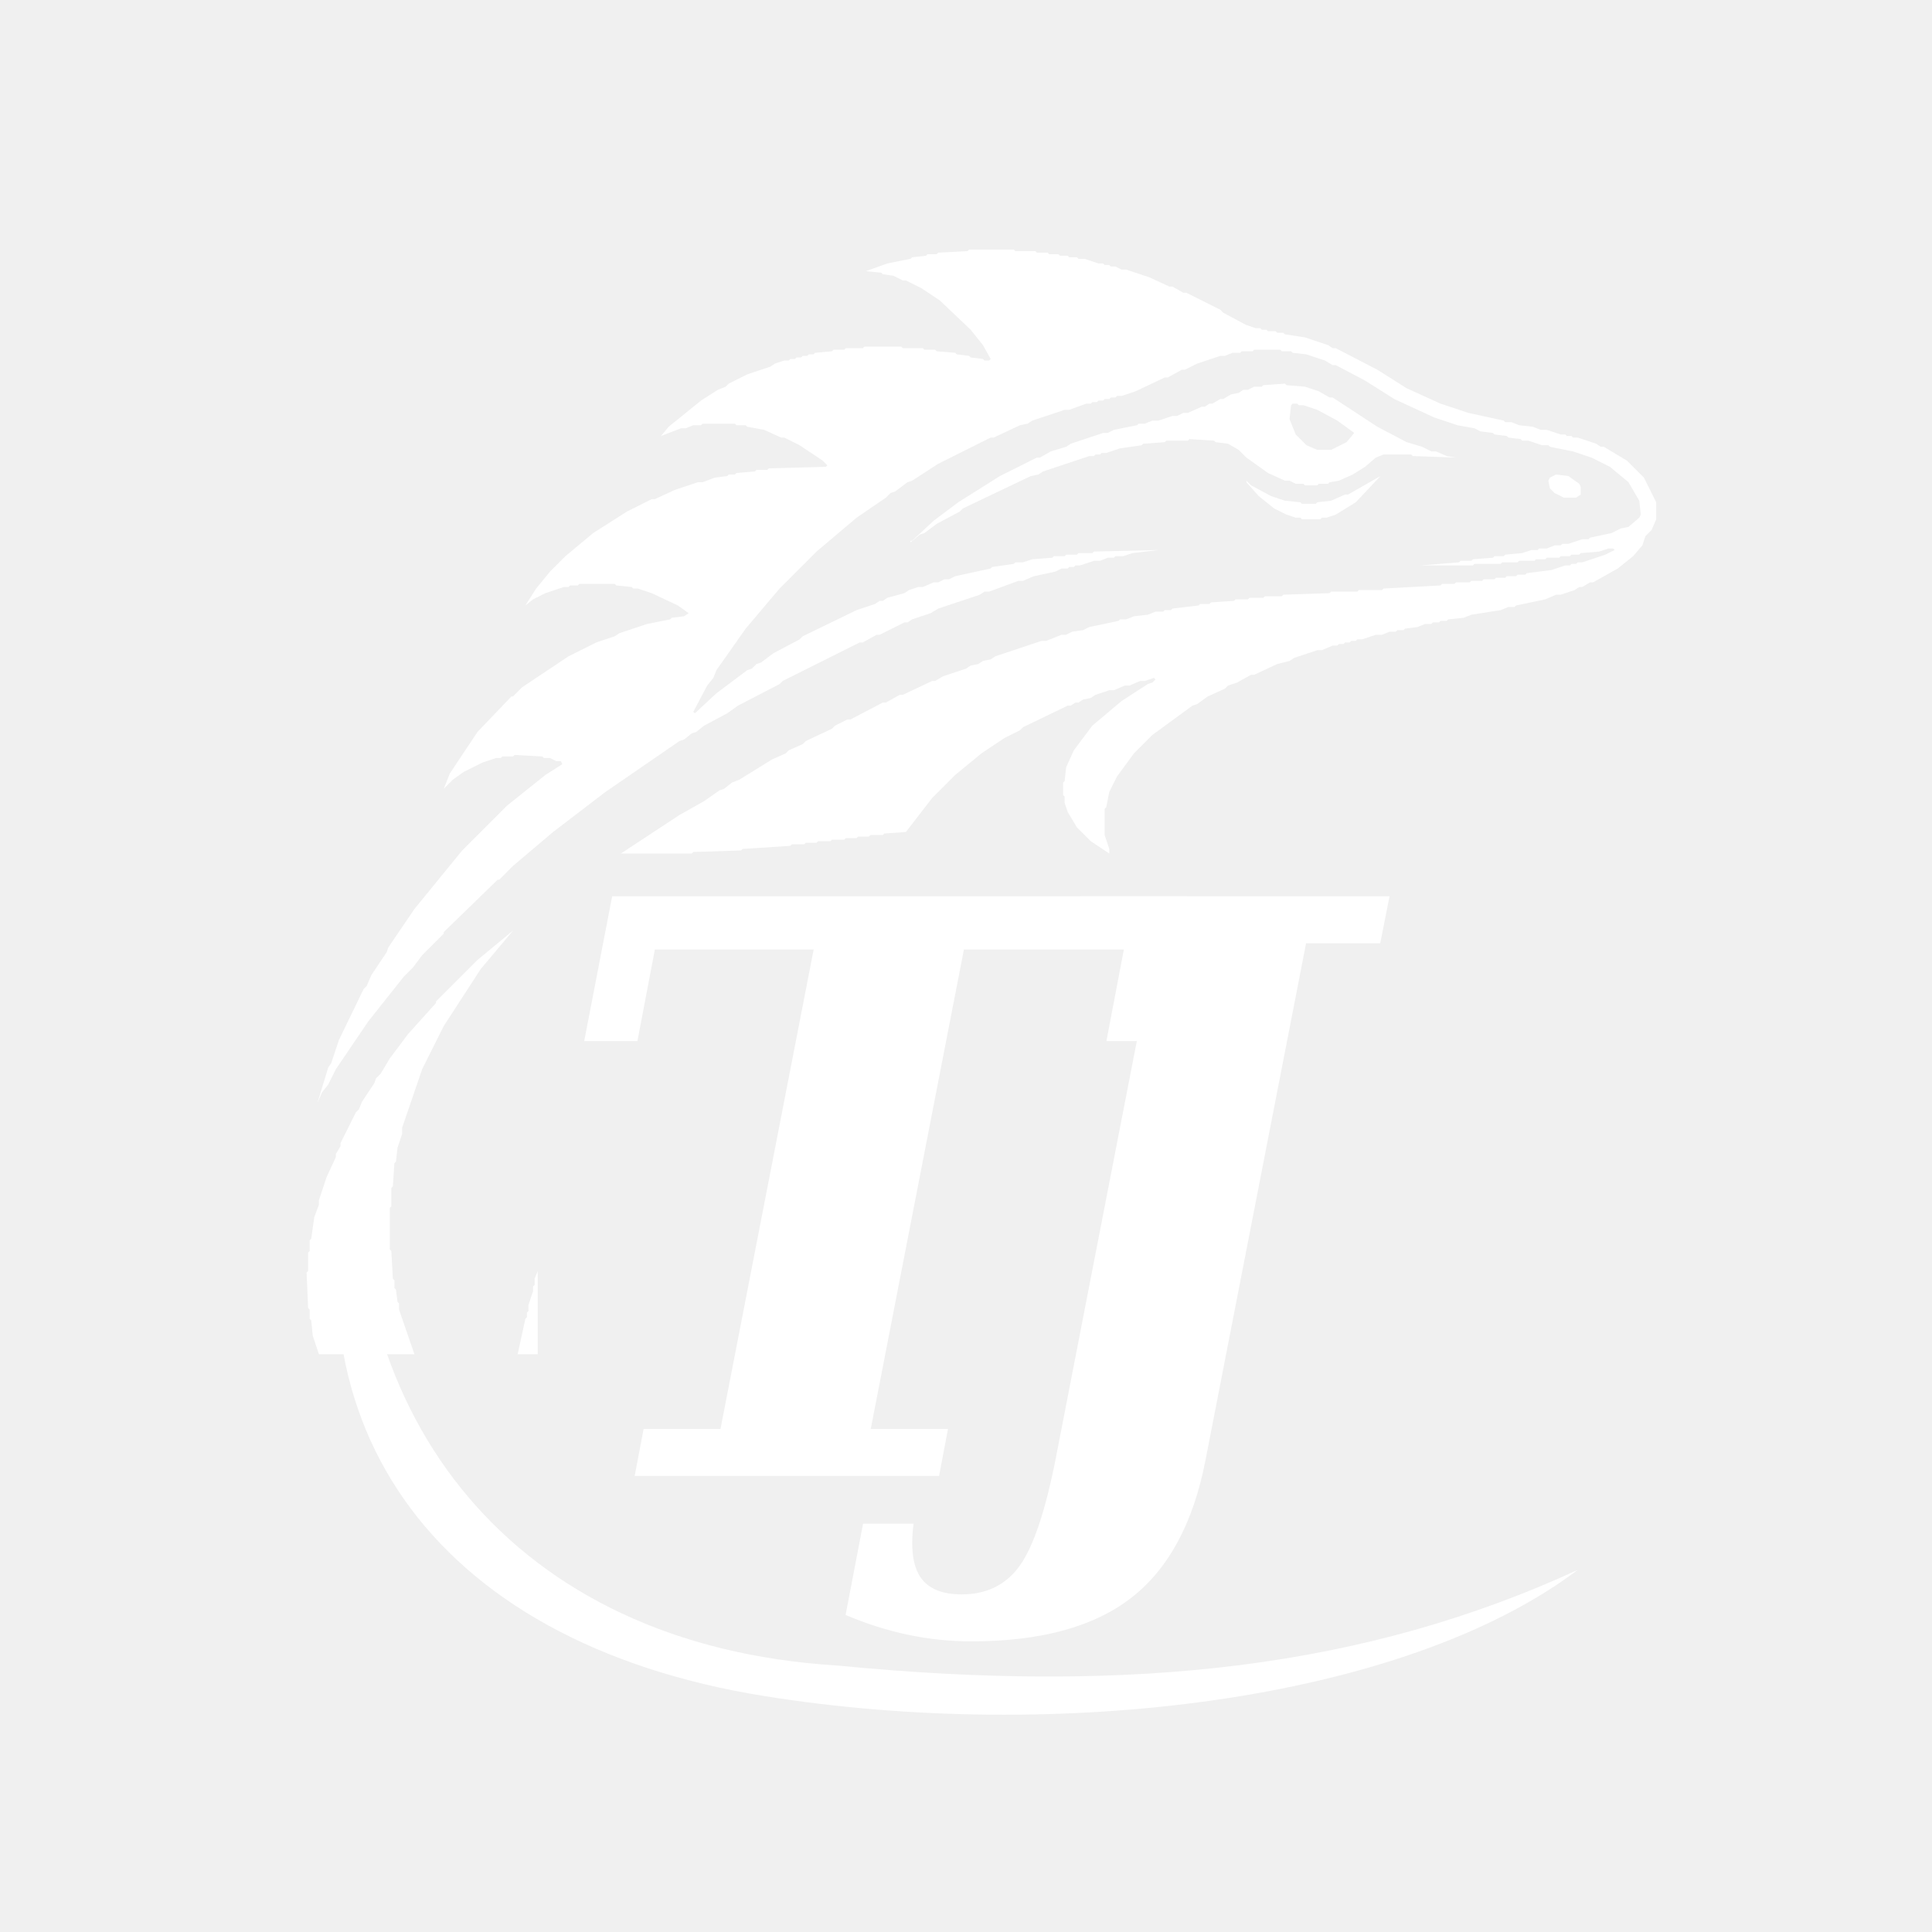
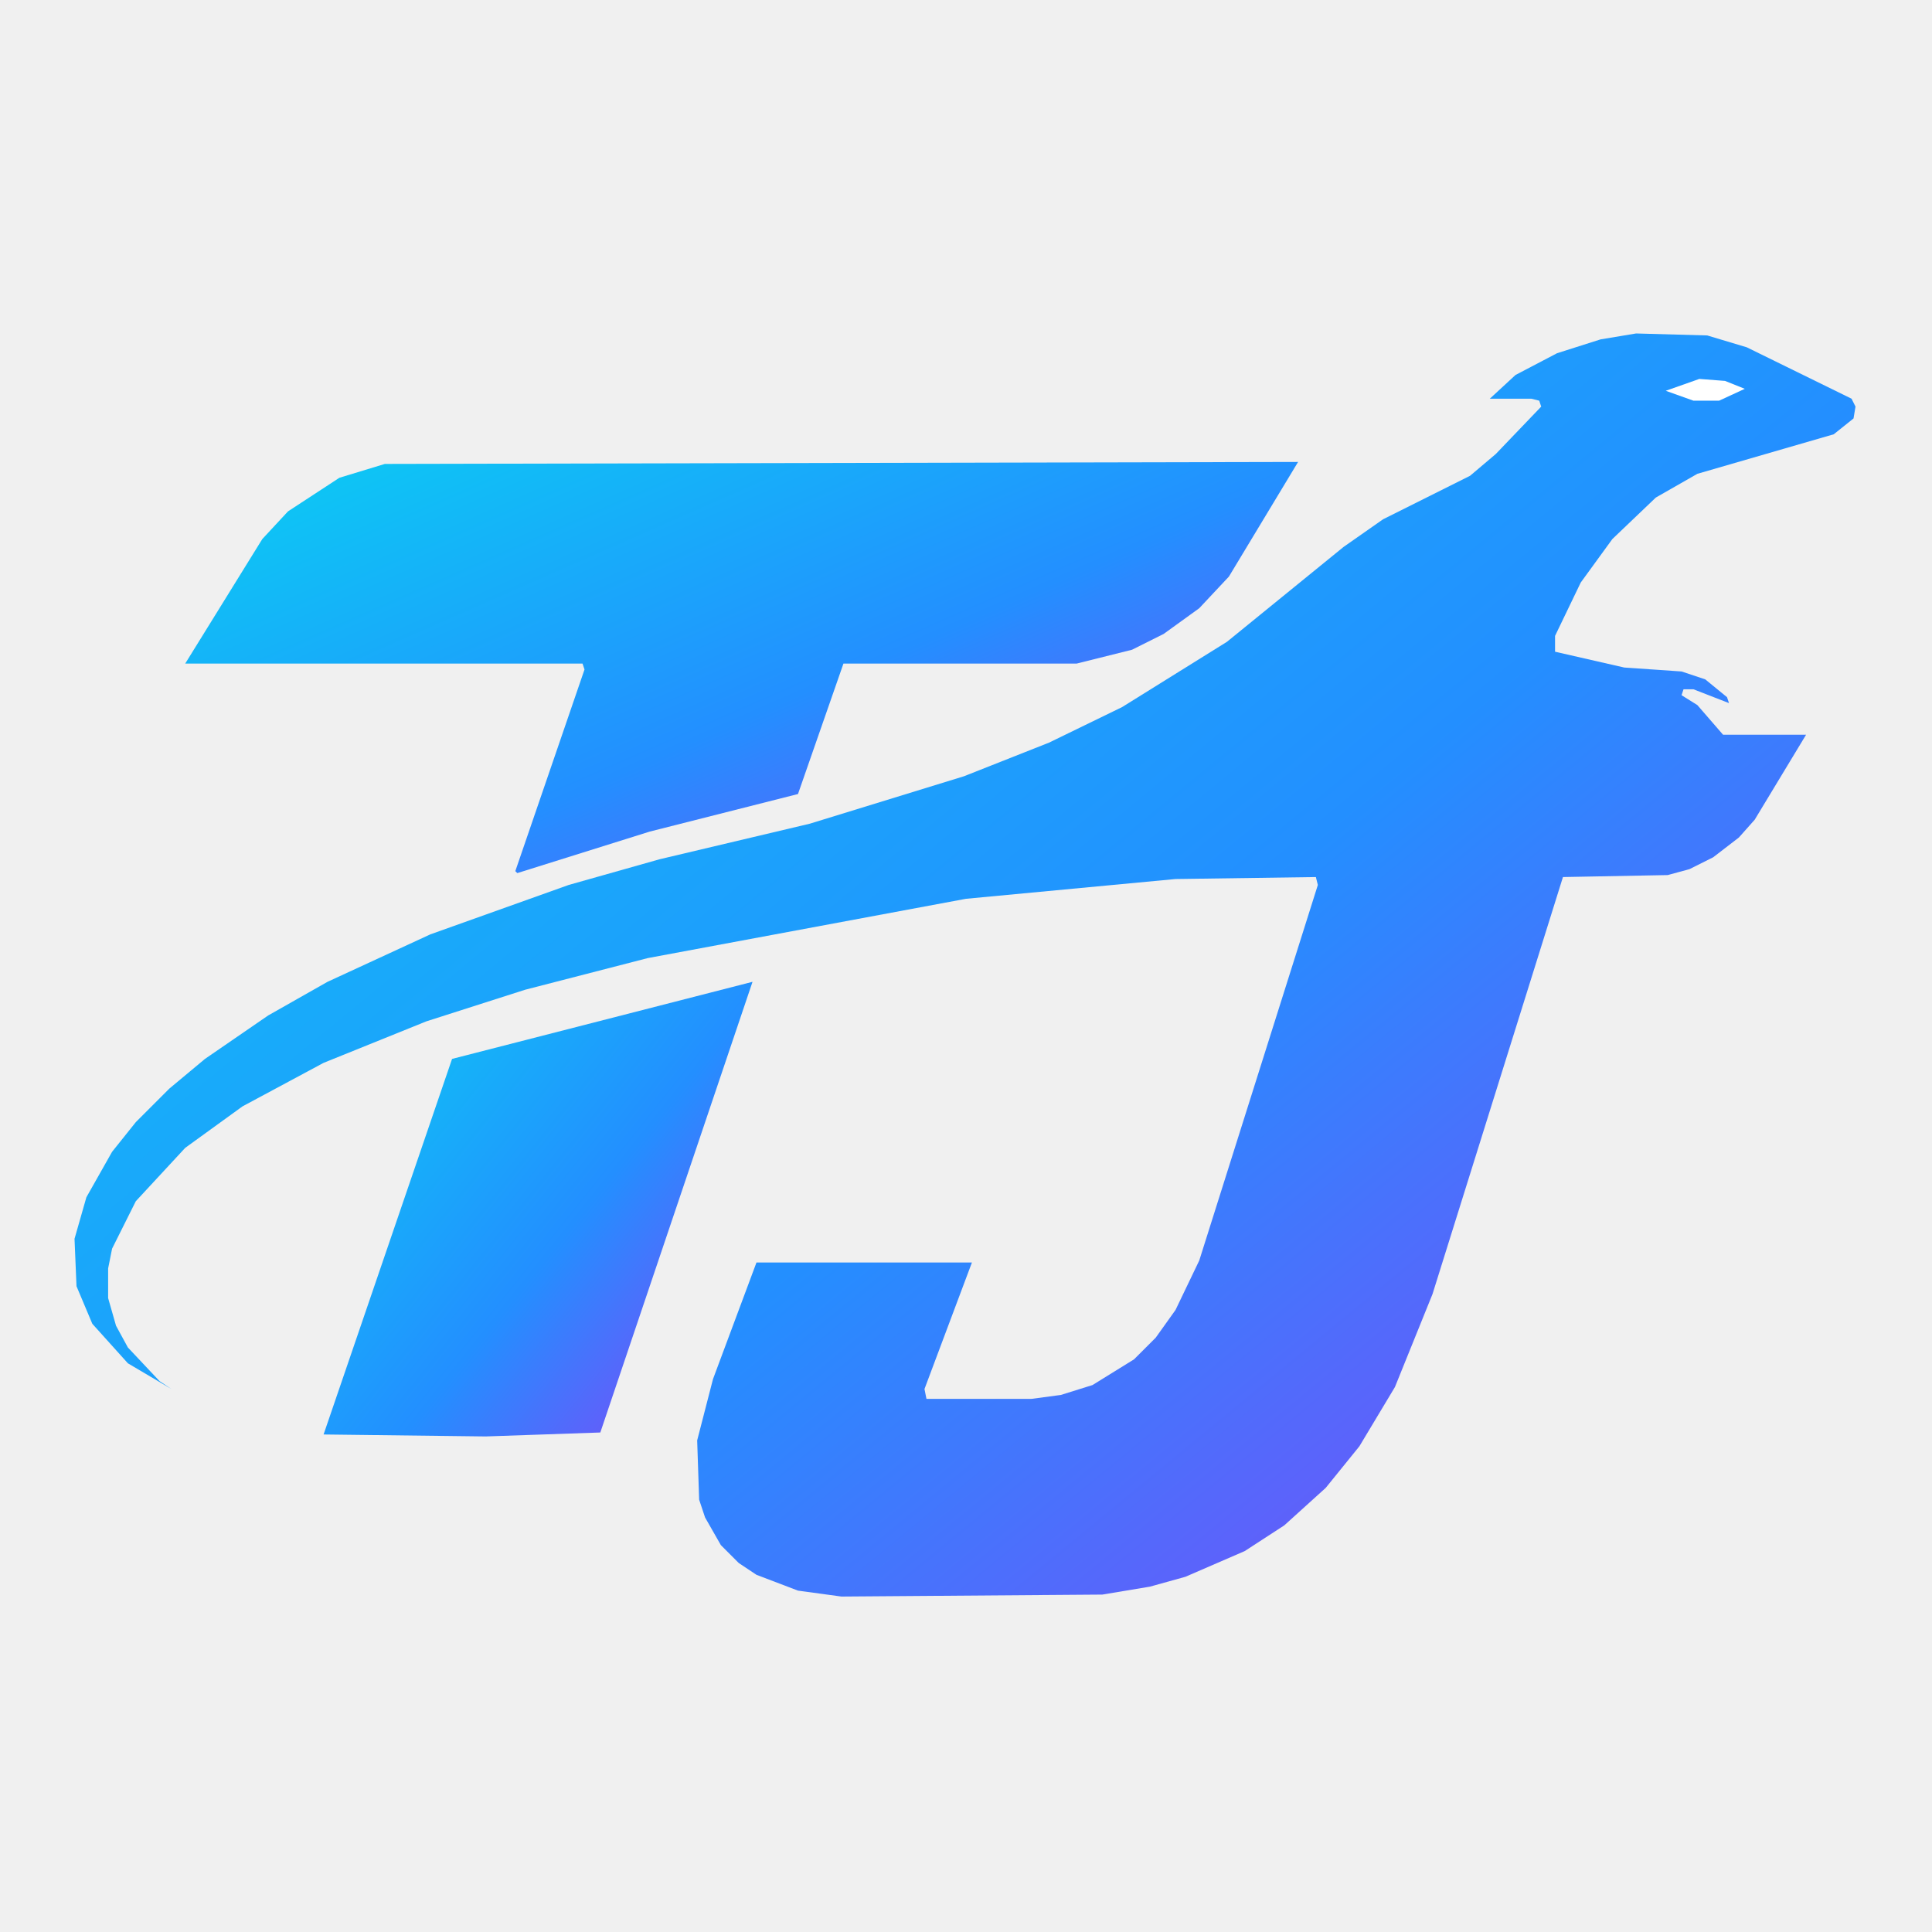
- <svg xmlns="http://www.w3.org/2000/svg" viewBox="0 0 1254 1254" width="1254" height="1254">
-   <g fill="#FFFFFF" transform="">
-     <path d="M349,822 L349,825 L347,830 L347,834 L346,835 L346,838 L343,847 L343,851 L342,852 L342,855 L341,856 L336,879 L349,879 Z M333,604 L310,623 L283,650 L283,651 L265,671 L253,687 L247,697 L244,700 L243,703 L235,715 L233,720 L231,722 L221,742 L221,744 L218,749 L218,751 L212,764 L207,779 L207,782 L204,790 L202,804 L201,805 L201,812 L200,813 L200,825 L199,826 L200,849 L201,850 L201,856 L202,857 L203,867 L207,879 L269,879 L259,850 L259,846 L258,845 L257,837 L256,836 L256,831 L255,830 L254,812 L253,811 L253,784 L254,783 L254,771 L255,770 L256,755 L257,754 L258,745 L261,736 L261,732 L274,694 L288,666 L312,629 Z M896,309 L875,321 L873,321 L864,325 L855,326 L854,327 L845,327 L844,326 L834,325 L825,322 L812,315 L809,312 L809,313 L817,322 L827,330 L835,334 L841,336 L844,336 L845,337 L857,337 L858,336 L861,336 L867,334 L880,326 Z M1005,312 L1006,317 L1009,320 L1015,323 L1023,323 L1026,321 L1026,316 L1025,314 L1018,309 L1010,308 L1006,310 Z M945,297 L939,296 L932,293 L929,293 L923,290 L913,287 L894,277 L865,258 L863,258 L856,254 L847,251 L835,250 L834,249 L820,250 L819,251 L814,251 L810,253 L807,253 L804,255 L799,256 L794,259 L792,259 L787,262 L785,262 L782,264 L780,264 L771,268 L768,268 L764,270 L761,270 L752,273 L748,273 L743,275 L739,275 L738,276 L723,279 L719,281 L716,281 L695,288 L692,290 L682,293 L675,297 L673,297 L649,309 L622,326 L606,338 L592,351 L591,351 L591,352 L597,347 L600,346 L608,340 L623,332 L625,330 L669,309 L674,308 L677,306 L707,296 L710,296 L711,295 L714,295 L715,294 L718,294 L727,291 L741,289 L742,288 L756,287 L757,286 L771,286 L772,285 L788,286 L789,287 L797,288 L804,292 L809,297 L823,307 L834,312 L837,312 L841,314 L846,314 L847,315 L855,315 L856,314 L862,314 L863,313 L869,312 L878,308 L886,303 L893,297 L898,295 L916,295 L917,296 Z M838,263 L839,262 L842,262 L843,263 L846,263 L855,266 L868,273 L879,281 L874,287 L864,292 L855,292 L848,289 L841,282 L837,272 Z M1067,310 L1056,299 L1041,290 L1039,290 L1036,288 L1024,284 L1021,284 L1020,283 L1017,283 L1016,282 L1013,282 L1004,279 L1000,279 L995,277 L986,276 L981,274 L977,274 L976,273 L953,268 L935,262 L913,252 L894,240 L867,226 L865,226 L862,224 L847,219 L834,217 L833,216 L829,216 L828,215 L823,215 L822,214 L819,214 L818,213 L815,213 L809,211 L794,203 L792,201 L770,190 L768,190 L761,186 L759,186 L746,180 L731,175 L728,175 L724,173 L721,173 L720,172 L717,172 L716,171 L713,171 L704,168 L700,168 L699,167 L694,167 L693,166 L688,166 L687,165 L681,165 L680,164 L673,164 L672,163 L659,163 L658,162 L629,162 L628,163 L609,164 L608,165 L602,165 L601,166 L592,167 L591,168 L576,171 L562,176 L572,177 L573,178 L580,179 L586,182 L588,182 L598,187 L610,195 L630,214 L638,224 L643,233 L642,234 L639,234 L638,233 L630,232 L629,231 L621,230 L620,229 L608,228 L607,227 L600,227 L599,226 L586,226 L585,225 L561,225 L560,226 L549,226 L548,227 L541,227 L540,228 L529,229 L528,230 L525,230 L524,231 L521,231 L520,232 L517,232 L516,233 L513,233 L512,234 L509,234 L503,236 L500,238 L485,243 L473,249 L471,251 L466,253 L455,260 L434,277 L429,283 L442,278 L445,278 L450,276 L455,276 L456,275 L477,275 L478,276 L484,276 L485,277 L496,279 L507,284 L509,284 L519,289 L534,299 L537,302 L536,303 L499,304 L498,305 L491,305 L490,306 L478,307 L477,308 L473,308 L472,309 L464,310 L456,313 L453,313 L438,318 L425,324 L423,324 L407,332 L385,346 L367,361 L357,371 L348,382 L341,393 L346,389 L354,385 L366,381 L369,381 L370,380 L375,380 L376,379 L399,379 L400,380 L410,381 L411,382 L414,382 L423,385 L440,393 L447,398 L444,400 L436,401 L435,402 L420,405 L402,411 L399,413 L387,417 L369,426 L339,446 L333,452 L332,452 L310,475 L292,502 L288,512 L294,506 L301,501 L313,495 L322,492 L325,492 L326,491 L333,491 L334,490 L352,491 L353,492 L357,492 L361,494 L364,494 L365,496 L354,503 L329,523 L300,552 L269,590 L252,615 L251,618 L241,633 L238,640 L236,642 L220,675 L215,690 L213,693 L206,716 L209,709 L213,704 L218,694 L239,663 L262,634 L268,628 L274,620 L288,606 L288,605 L323,571 L324,571 L333,562 L359,540 L393,514 L441,481 L444,480 L449,476 L452,475 L457,471 L472,463 L479,458 L506,444 L508,442 L558,417 L560,417 L569,412 L571,412 L587,404 L589,404 L592,402 L604,398 L609,395 L636,386 L639,384 L642,384 L661,377 L664,377 L671,374 L685,371 L689,369 L693,369 L694,368 L697,368 L698,367 L701,367 L710,364 L714,364 L719,362 L723,362 L724,361 L729,361 L735,359 L752,357 L710,358 L709,359 L700,359 L699,360 L692,360 L691,361 L684,361 L683,362 L670,363 L664,365 L659,365 L658,366 L644,368 L643,369 L620,374 L616,376 L613,376 L609,378 L606,378 L599,381 L596,381 L590,383 L587,385 L576,388 L573,390 L571,390 L568,392 L556,396 L521,413 L519,415 L502,424 L494,430 L491,431 L488,434 L485,435 L465,450 L451,463 L450,462 L459,445 L463,440 L465,435 L484,408 L506,382 L530,358 L556,336 L575,323 L578,320 L581,319 L589,313 L592,312 L609,301 L643,284 L645,284 L662,276 L667,275 L670,273 L691,266 L694,266 L705,262 L708,262 L709,261 L712,261 L713,260 L716,260 L717,259 L720,259 L721,258 L724,258 L725,257 L728,257 L737,254 L756,245 L758,245 L767,240 L769,240 L777,236 L792,231 L795,231 L800,229 L805,229 L806,228 L813,228 L814,227 L831,227 L832,228 L838,228 L839,229 L848,230 L860,234 L865,237 L867,237 L886,247 L905,259 L931,271 L946,276 L957,278 L961,280 L969,281 L970,282 L978,283 L979,284 L987,285 L988,286 L992,286 L1001,289 L1005,289 L1006,290 L1021,293 L1033,297 L1045,303 L1057,313 L1064,325 L1065,334 L1064,336 L1057,342 L1052,343 L1046,346 L1032,349 L1031,350 L1027,350 L1018,353 L1014,353 L1013,354 L1009,354 L1004,356 L999,356 L998,357 L994,357 L988,359 L977,360 L976,361 L970,361 L969,362 L956,363 L955,364 L948,364 L947,365 L922,367 L956,367 L957,366 L974,366 L975,365 L985,365 L986,364 L996,364 L997,363 L1003,363 L1004,362 L1012,362 L1013,361 L1019,361 L1020,360 L1025,360 L1026,359 L1038,358 L1044,356 L1047,356 L1048,357 L1042,360 L1027,365 L1024,365 L1023,366 L1020,366 L1019,367 L1016,367 L1007,370 L991,372 L990,373 L985,373 L984,374 L978,374 L977,375 L971,375 L970,376 L963,376 L962,377 L955,377 L954,378 L945,378 L944,379 L936,379 L935,380 L898,382 L897,383 L882,383 L881,384 L864,384 L863,385 L833,386 L832,387 L821,387 L820,388 L811,388 L810,389 L802,389 L801,390 L786,391 L785,392 L779,392 L778,393 L761,395 L760,396 L756,396 L755,397 L750,397 L745,399 L736,400 L731,402 L727,402 L726,403 L707,407 L703,409 L696,410 L692,412 L689,412 L679,416 L676,416 L646,426 L643,428 L638,429 L635,431 L630,432 L627,434 L612,439 L607,442 L605,442 L586,451 L584,451 L575,456 L573,456 L552,467 L550,467 L542,471 L540,473 L523,481 L521,483 L512,487 L510,489 L501,493 L480,506 L475,508 L470,512 L467,513 L457,520 L441,529 L403,554 L449,554 L450,553 L481,552 L482,551 L513,549 L514,548 L522,548 L523,547 L530,547 L531,546 L539,546 L540,545 L548,545 L549,544 L556,544 L557,543 L564,543 L565,542 L573,542 L574,541 L588,540 L605,518 L620,503 L637,489 L652,479 L662,474 L664,472 L693,458 L695,458 L698,456 L700,456 L703,454 L708,453 L711,451 L720,448 L723,448 L730,445 L733,445 L740,442 L743,442 L749,440 L750,441 L748,443 L745,444 L728,455 L709,471 L697,487 L692,498 L691,507 L690,508 L690,516 L691,517 L691,521 L693,527 L699,537 L708,546 L720,554 L720,551 L717,542 L717,525 L718,524 L720,514 L725,504 L736,489 L748,477 L774,458 L777,457 L784,452 L795,447 L797,445 L803,443 L812,438 L814,438 L829,431 L837,429 L840,427 L855,422 L858,422 L865,419 L868,419 L869,418 L872,418 L873,417 L876,417 L877,416 L880,416 L881,415 L884,415 L893,412 L897,412 L902,410 L906,410 L907,409 L911,409 L912,408 L920,407 L925,405 L929,405 L930,404 L934,404 L935,403 L939,403 L940,402 L950,401 L955,399 L974,396 L979,394 L983,394 L984,393 L1003,389 L1010,386 L1013,386 L1022,383 L1025,381 L1027,381 L1032,378 L1034,378 L1050,369 L1060,361 L1066,354 L1068,348 L1072,344 L1075,337 L1075,326 Z" fill-rule="evenodd" />
-     <path d="M226 0 249 121H447L687 1356H278L233 1120H96L168 1493H1648L1576 1120H1441L1486 1356H1074L834 121H1033L1010 0Z" transform="translate(355 958) scale(0.252 -0.252)" />
-     <path d="M-322 -358 -277 -123H-147Q-159 -217 -129.0 -261.0Q-99 -305 -23 -305Q74 -305 127.0 -230.5Q180 -156 220 49L477 1372H260L284 1493H1079L1055 1372H864L605 41Q558 -202 413.5 -314.0Q269 -426 2 -426Q-81 -426 -161.5 -409.0Q-242 -392 -322 -358Z" transform="translate(630 958) scale(0.252 -0.252)" />
-     <path d="M233 732 C220 919 332 1068 543 1081 C737 1100 887 1082 1024 1019 C910 1105 685 1131 497 1101 C277 1066 179 918 233 732 Z" />
+ <svg xmlns="http://www.w3.org/2000/svg" viewBox="0 0 1024 1024" width="1024" height="1024">
+   <defs>
+     <linearGradient id="brand" x1="0%" y1="10%" x2="100%" y2="95%">
+       <stop offset="0" stop-color="#0CC9F4" />
+       <stop offset=".55" stop-color="#238FFF" />
+       <stop offset="1" stop-color="#8840F7" />
+     </linearGradient>
+   </defs>
+   <g fill="url(#brand)" transform="translate(-153.2716 -143.8426) scale(1.047672)">
+     <path d="M 1083,339 L 1030,313 L 1010,307 L 974,306 L 956,309 L 934,316 L 913,327 L 900,339 L 921,339 L 925,340 L 926,343 L 903,367 L 890,378 L 846,400 L 826,414 L 767,462 L 714,495 L 677,513 L 634,530 L 556,554 L 480,572 L 434,585 L 364,610 L 312,634 L 282,651 L 250,673 L 232,688 L 215,705 L 203,720 L 190,743 L 184,764 L 185,788 L 193,807 L 211,827 L 233,840 L 227,836 L 211,819 L 205,808 L 201,794 L 201,779 L 203,769 L 215,745 L 240,718 L 269,697 L 310,675 L 362,654 L 412,638 L 474,622 L 635,592 L 741,582 L 812,581 L 813,585 L 753,775 L 741,800 L 731,814 L 720,825 L 699,838 L 683,843 L 668,845 L 615,845 L 614,840 L 638,776 L 529,776 L 507,835 L 499,866 L 500,896 L 503,905 L 511,919 L 520,928 L 529,934 L 550,942 L 572,945 L 704,944 L 728,940 L 746,935 L 776,922 L 796,909 L 817,890 L 834,869 L 852,839 L 871,792 L 937,581 L 990,580 L 1001,577 L 1013,571 L 1026,561 L 1034,552 L 1060,509 L 1018,509 L 1005,494 L 997,489 L 998,486 L 1003,486 L 1021,493 L 1020,490 L 1009,481 L 997,477 L 968,475 L 933,467 L 933,459 L 946,432 L 962,410 L 984,389 L 1005,377 L 1074,357 L 1084,349 L 1085,343 Z" />
+     <path d="M 240,473 L 441,473 L 442,476 L 407,578 L 408,579 L 475,558 L 550,539 L 573,473 L 691,473 L 719,466 L 735,458 L 753,445 L 768,429 L 803,371 L 341,372 L 318,379 L 292,396 L 279,410 Z" />
+     <path d="M 527,634 L 375,673 L 310,863 L 392,864 L 450,862 Z" />
+     <path d="M 989,335 L 1003,340 L 1016,340 L 1029,334 L 1019,330 L 1006,329 Z" fill="#FFFFFF" />
  </g>
</svg>
